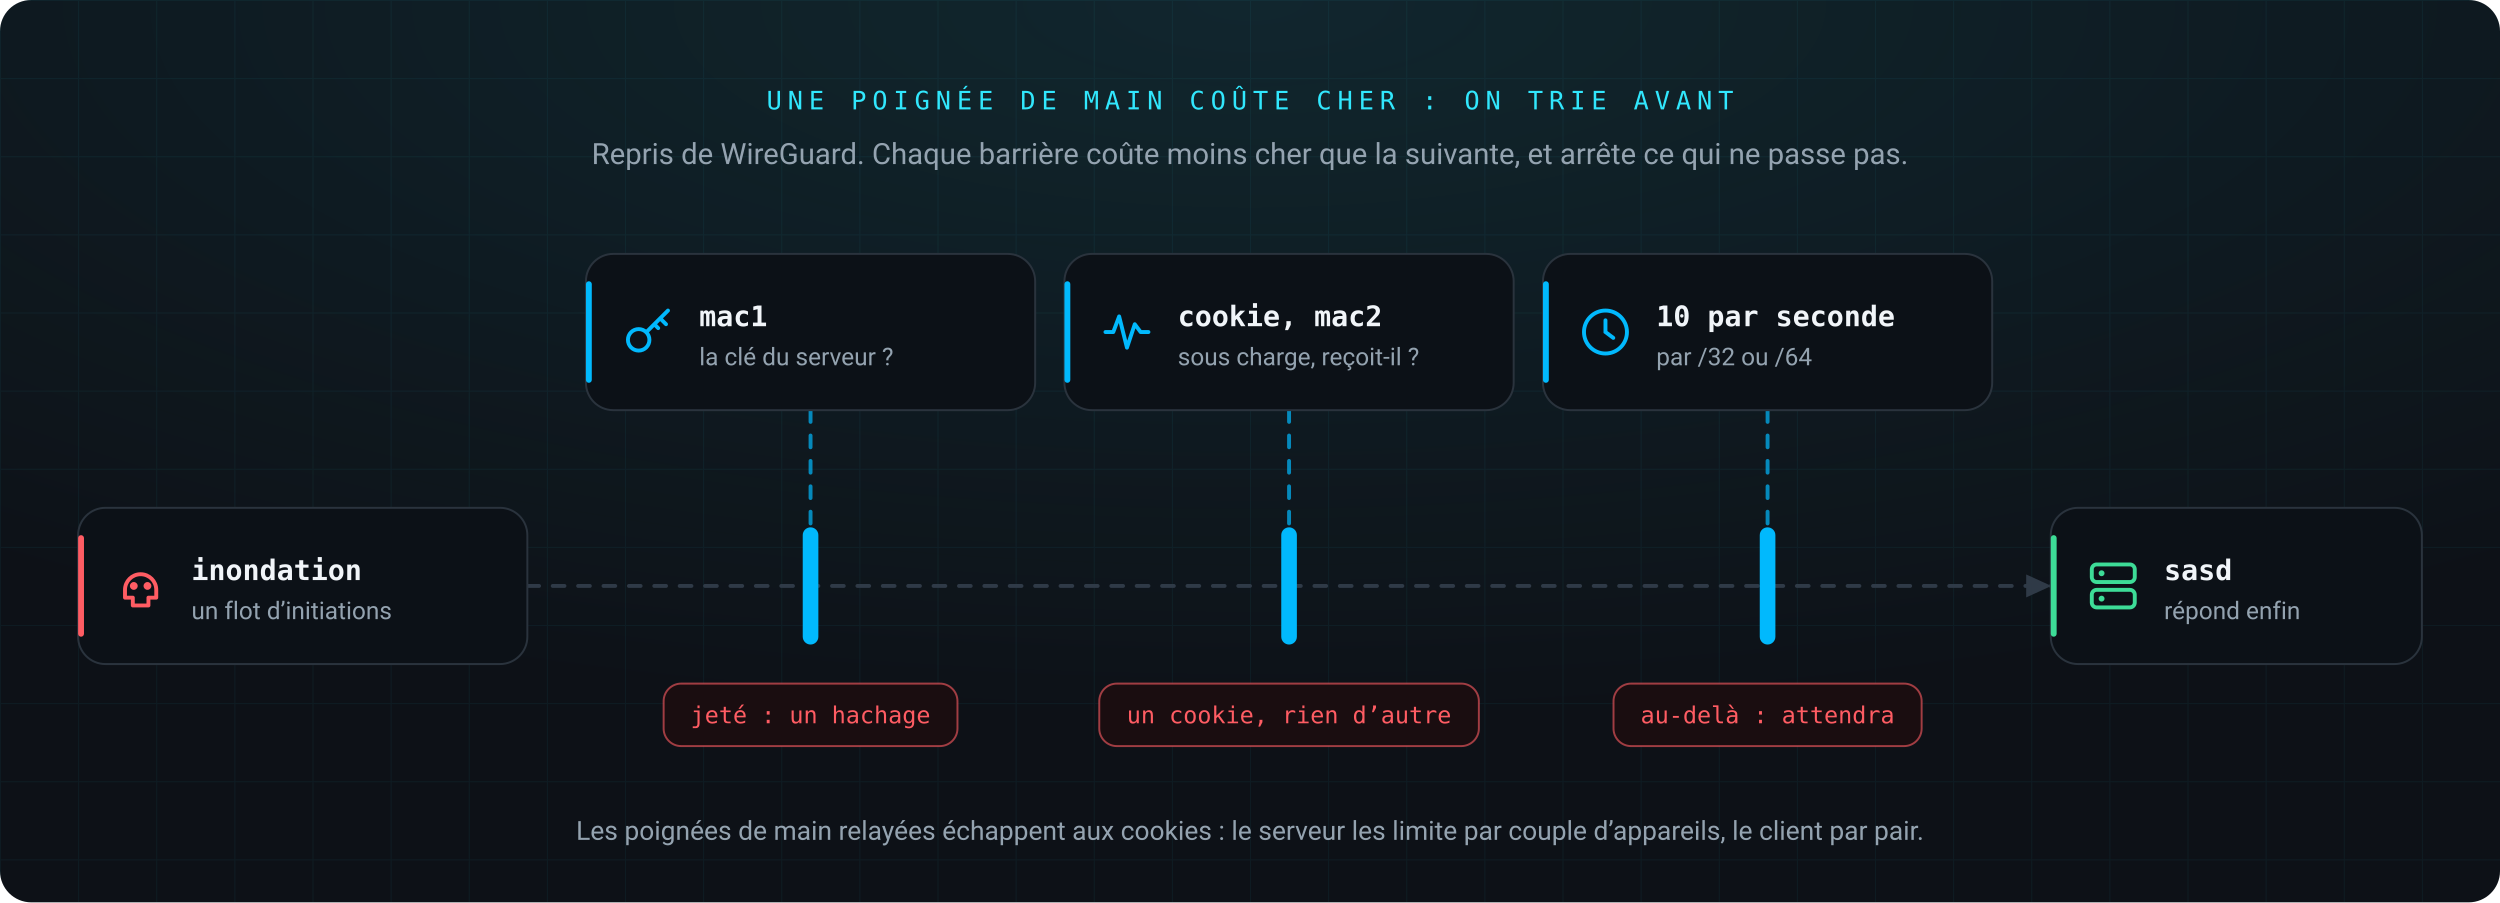
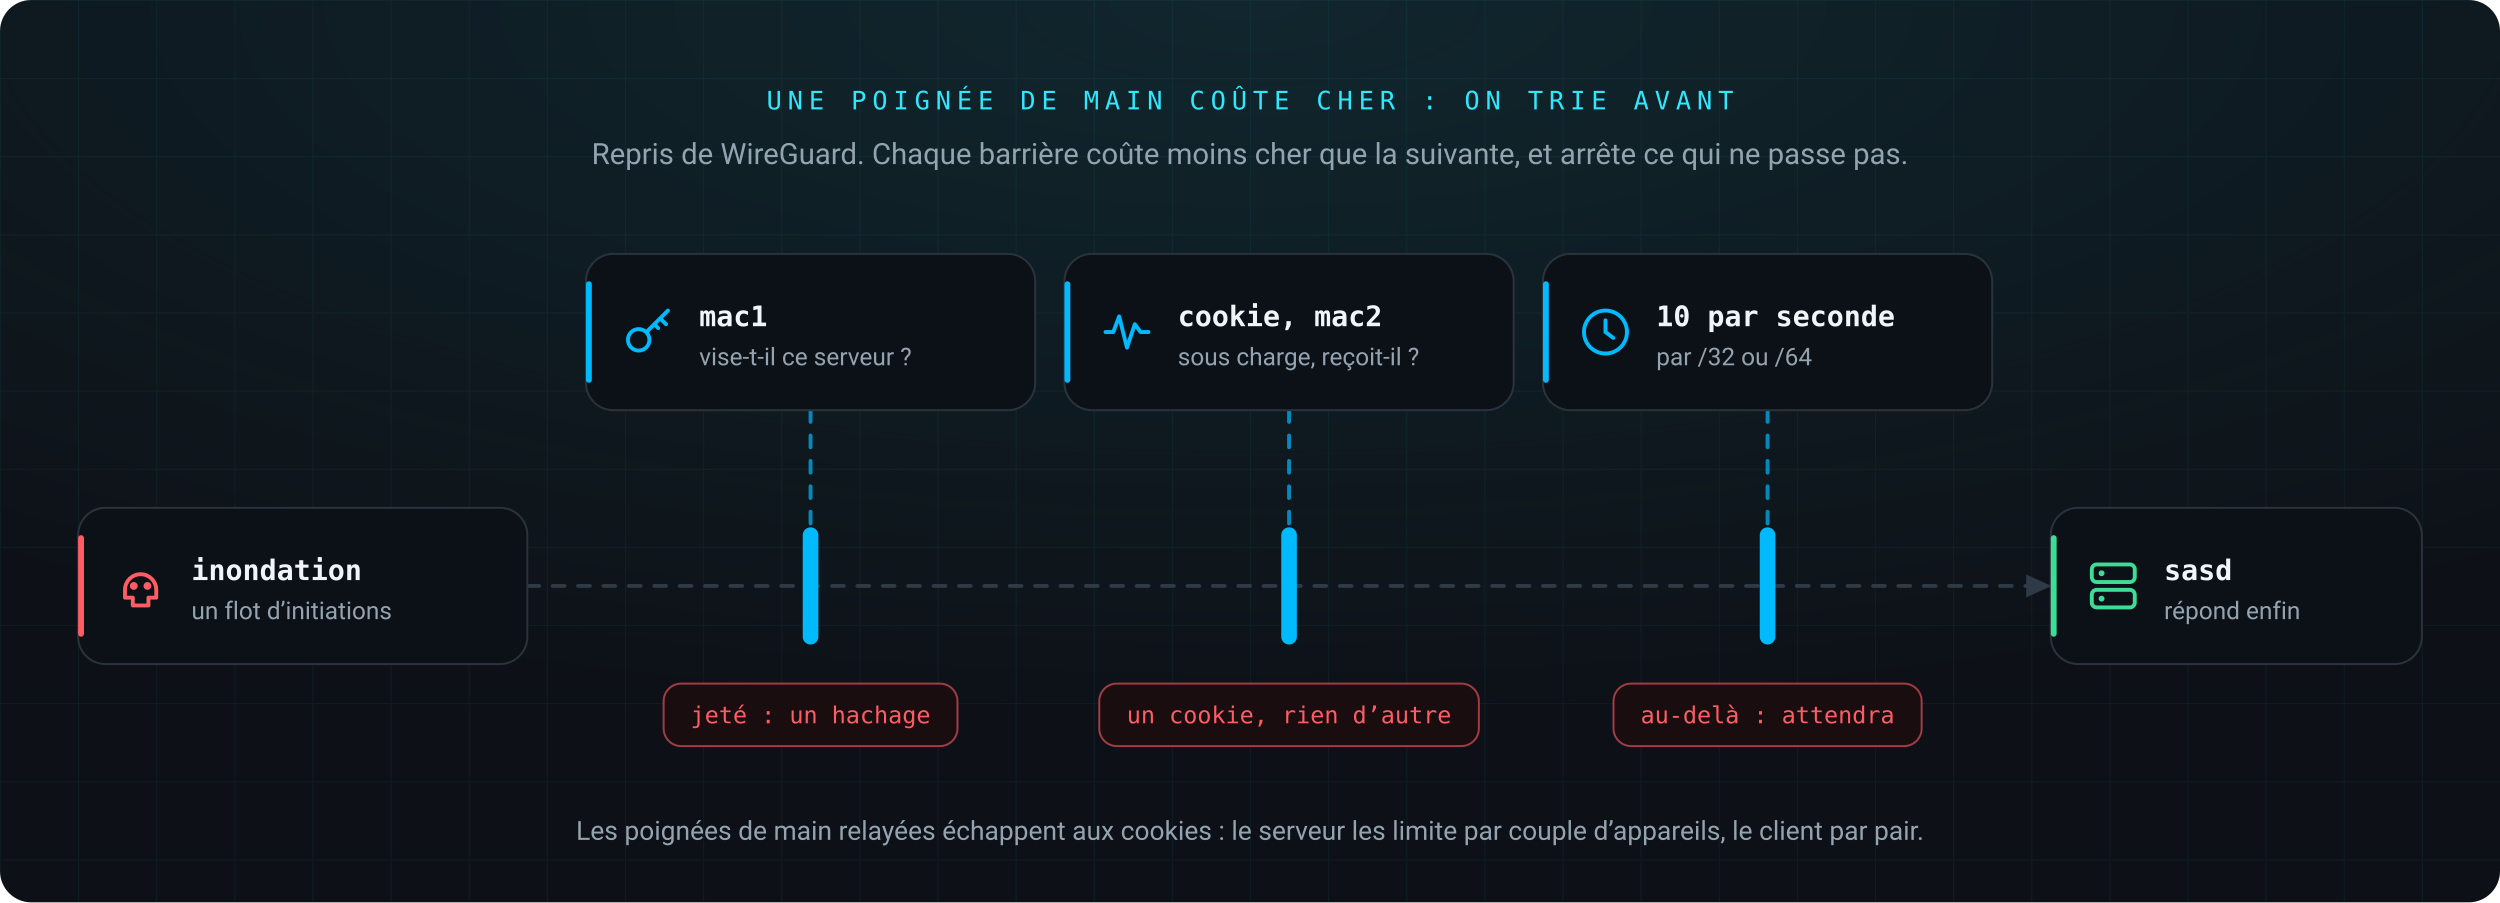
- <svg xmlns="http://www.w3.org/2000/svg" viewBox="0 0 1280 462" width="1280" height="462" role="img" aria-label="Trois barrières contre l'inondation, de la moins chère à la plus chère. Un flot d'initiations arrive. Première barrière, mac1 : sans la clé publique du serveur, le message est jeté pour le prix d'un hachage. Deuxième, sous charge : le serveur exige un mac2 calculé avec un cookie, qui prouve que l'expéditeur reçoit bien les paquets envoyés à son adresse ; sinon il ne répond qu'un cookie. Troisième : dix poignées de main par seconde au plus, par réseau /32 en IPv4 et /64 en IPv6. Ce qui passe arrive à sasd. Les poignées de main relayées sont limitées par couple d'appareils chez le serveur et par pair chez le client.">
+ <svg xmlns="http://www.w3.org/2000/svg" viewBox="0 0 1280 462" width="1280" height="462" role="img" aria-label="Trois barrières contre l'inondation, de la moins chère à la plus chère. Un flot d'initiations arrive. Première barrière, mac1 : ce qui ne vise pas ce serveur (scan à l'aveugle, paquet au hasard) est jeté pour le prix d'un hachage ; la clé du serveur n'est pas secrète, cette barrière n'arrête pas un attaquant décidé. Deuxième, sous charge : le serveur exige un mac2 calculé avec un cookie, qui prouve que l'expéditeur reçoit bien les paquets envoyés à son adresse ; sinon il ne répond qu'un cookie. Troisième : dix poignées de main par seconde au plus, par réseau /32 en IPv4 et /64 en IPv6. Ce qui passe arrive à sasd. Les poignées de main relayées sont limitées par couple d'appareils chez le serveur et par pair chez le client.">
  <defs>
    <filter id="halo" x="-50%" y="-50%" width="200%" height="200%">
      <feGaussianBlur stdDeviation="6" result="b" />
      <feMerge>
        <feMergeNode in="b" />
        <feMergeNode in="SourceGraphic" />
      </feMerge>
    </filter>
    <filter id="doux" x="-50%" y="-50%" width="200%" height="200%">
      <feGaussianBlur stdDeviation="3" result="b" />
      <feMerge>
        <feMergeNode in="b" />
        <feMergeNode in="SourceGraphic" />
      </feMerge>
    </filter>
    <filter id="flou" x="-50%" y="-50%" width="200%" height="200%">
      <feGaussianBlur stdDeviation="8" />
    </filter>
    <pattern id="grille" width="40" height="40" patternUnits="userSpaceOnUse">
      <path d="M40 0H0V40" fill="none" stroke="#31E7FD" stroke-opacity="0.05" />
    </pattern>
    <radialGradient id="lueur" cx="50%" cy="0%" r="80%">
      <stop offset="0" stop-color="#31E7FD" stop-opacity="0.10" />
      <stop offset="1" stop-color="#31E7FD" stop-opacity="0" />
    </radialGradient>
    <marker id="pCYAN" viewBox="0 0 10 10" refX="9" refY="5" markerWidth="7" markerHeight="7" orient="auto-start-reverse">
      <path d="M0 0.8 L9.2 5 L0 9.2 Z" fill="#31E7FD" />
    </marker>
    <marker id="pBLEU" viewBox="0 0 10 10" refX="9" refY="5" markerWidth="7" markerHeight="7" orient="auto-start-reverse">
      <path d="M0 0.8 L9.2 5 L0 9.2 Z" fill="#01B9FD" />
    </marker>
    <marker id="pVERT" viewBox="0 0 10 10" refX="9" refY="5" markerWidth="7" markerHeight="7" orient="auto-start-reverse">
      <path d="M0 0.8 L9.2 5 L0 9.2 Z" fill="#3DDC97" />
    </marker>
    <marker id="pROUGE" viewBox="0 0 10 10" refX="9" refY="5" markerWidth="7" markerHeight="7" orient="auto-start-reverse">
      <path d="M0 0.8 L9.2 5 L0 9.2 Z" fill="#FF5C63" />
    </marker>
    <marker id="pFIL" viewBox="0 0 10 10" refX="9" refY="5" markerWidth="7" markerHeight="7" orient="auto-start-reverse">
      <path d="M0 0.8 L9.2 5 L0 9.2 Z" fill="#2F3A47" />
    </marker>
    <marker id="pDISCRET" viewBox="0 0 10 10" refX="9" refY="5" markerWidth="7" markerHeight="7" orient="auto-start-reverse">
      <path d="M0 0.8 L9.2 5 L0 9.2 Z" fill="#5C6A7A" />
    </marker>
  </defs>
  <rect width="1280" height="462" rx="16" fill="#0D1117" />
  <rect width="1280" height="462" rx="16" fill="url(#grille)" />
  <rect width="1280" height="462" rx="16" fill="url(#lueur)" />
  <text x="640" y="56" font-family="ui-monospace,SFMono-Regular,Menlo,Consolas,monospace" font-size="13" font-weight="400" fill="#31E7FD" text-anchor="middle" letter-spacing="3">UNE POIGNÉE DE MAIN COÛTE CHER : ON TRIE AVANT</text>
  <text x="640" y="84" font-family="system-ui,-apple-system,Segoe UI,Roboto,Helvetica,Arial,sans-serif" font-size="15" font-weight="400" fill="#94A3B0" text-anchor="middle">Repris de WireGuard. Chaque barrière coûte moins cher que la suivante, et arrête ce qui ne passe pas.</text>
  <g opacity="1">
    <path d="M 270 300 H 1050" fill="none" stroke="#2F3A47" stroke-width="2" stroke-linecap="round" stroke-dasharray="6 7" marker-end="url(#pFIL)">
      <animate attributeName="stroke-dashoffset" from="26" to="0" dur="1.2s" repeatCount="indefinite" />
    </path>
  </g>
  <g opacity="0.7">
    <path d="M 415 210 V 270" fill="none" stroke="#01B9FD" stroke-width="2" stroke-linecap="round" stroke-dasharray="6 7">
      <animate attributeName="stroke-dashoffset" from="26" to="0" dur="1.2s" repeatCount="indefinite" />
    </path>
  </g>
  <g opacity="0.7">
    <path d="M 660 210 V 270" fill="none" stroke="#01B9FD" stroke-width="2" stroke-linecap="round" stroke-dasharray="6 7">
      <animate attributeName="stroke-dashoffset" from="26" to="0" dur="1.2s" repeatCount="indefinite" />
    </path>
  </g>
  <g opacity="0.7">
    <path d="M 905 210 V 270" fill="none" stroke="#01B9FD" stroke-width="2" stroke-linecap="round" stroke-dasharray="6 7">
      <animate attributeName="stroke-dashoffset" from="26" to="0" dur="1.2s" repeatCount="indefinite" />
    </path>
  </g>
  <rect x="411" y="270" width="8" height="60" rx="4" fill="#01B9FD" />
  <rect x="656" y="270" width="8" height="60" rx="4" fill="#01B9FD" />
  <rect x="901" y="270" width="8" height="60" rx="4" fill="#01B9FD" />
  <g>
    <rect x="40" y="260" width="230" height="80" rx="14" fill="#0C1117" stroke="#2A333D" />
    <rect x="40" y="274" width="3" height="52" rx="1.5" fill="#FF5C63" />
    <g transform="translate(58,286)">
      <path d="M6 16 A8 8 0 1 1 22 16 V20 H18 V24 H10 V20 H6 Z" fill="none" stroke="#FF5C63" stroke-width="2" stroke-linejoin="round" />
      <circle cx="10.5" cy="14" r="2" fill="#FF5C63" />
      <circle cx="17.5" cy="14" r="2" fill="#FF5C63" />
    </g>
    <text x="98" y="297" font-family="ui-monospace,SFMono-Regular,Menlo,Consolas,monospace" font-size="14.5" font-weight="700" fill="#F1F5F9" text-anchor="start">inondation</text>
    <text x="98" y="317" font-family="system-ui,-apple-system,Segoe UI,Roboto,Helvetica,Arial,sans-serif" font-size="12.5" font-weight="400" fill="#94A3B0" text-anchor="start">un flot d’initiations</text>
  </g>
  <g>
    <rect x="1050" y="260" width="190" height="80" rx="14" fill="#0C1117" stroke="#2A333D" />
    <rect x="1050" y="274" width="3" height="52" rx="1.5" fill="#3DDC97" />
    <g transform="translate(1068,286)">
      <rect x="3" y="3" width="22" height="9" rx="2.5" fill="none" stroke="#3DDC97" stroke-width="2" />
      <rect x="3" y="16" width="22" height="9" rx="2.5" fill="none" stroke="#3DDC97" stroke-width="2" />
      <path d="M8 7.5h.01M8 20.5h.01" stroke="#3DDC97" stroke-width="3" stroke-linecap="round" />
    </g>
    <text x="1108" y="297" font-family="ui-monospace,SFMono-Regular,Menlo,Consolas,monospace" font-size="14.5" font-weight="700" fill="#F1F5F9" text-anchor="start">sasd</text>
    <text x="1108" y="317" font-family="system-ui,-apple-system,Segoe UI,Roboto,Helvetica,Arial,sans-serif" font-size="12.5" font-weight="400" fill="#94A3B0" text-anchor="start">répond enfin</text>
  </g>
  <g>
    <rect x="300" y="130" width="230" height="80" rx="14" fill="#0C1117" stroke="#2A333D" />
    <rect x="300" y="144" width="3" height="52" rx="1.5" fill="#01B9FD" />
    <g transform="translate(318,156)">
      <circle cx="9" cy="18" r="5.5" fill="none" stroke="#01B9FD" stroke-width="2" />
      <path d="M13 14 L24 3 M20 7 L23 10 M17 10 L19 12" fill="none" stroke="#01B9FD" stroke-width="2" stroke-linecap="round" />
    </g>
    <text x="358" y="167" font-family="ui-monospace,SFMono-Regular,Menlo,Consolas,monospace" font-size="14.5" font-weight="700" fill="#F1F5F9" text-anchor="start">mac1</text>
-     <text x="358" y="187" font-family="system-ui,-apple-system,Segoe UI,Roboto,Helvetica,Arial,sans-serif" font-size="12.5" font-weight="400" fill="#94A3B0" text-anchor="start">la clé du serveur ?</text>
+     <text x="358" y="187" font-family="system-ui,-apple-system,Segoe UI,Roboto,Helvetica,Arial,sans-serif" font-size="12.5" font-weight="400" fill="#94A3B0" text-anchor="start">vise-t-il ce serveur ?</text>
  </g>
  <g>
    <rect x="545" y="130" width="230" height="80" rx="14" fill="#0C1117" stroke="#2A333D" />
    <rect x="545" y="144" width="3" height="52" rx="1.5" fill="#01B9FD" />
    <g transform="translate(563,156)">
      <path d="M3 14 H7 L10 6 L14 22 L18 10 L21 14 H25" fill="none" stroke="#01B9FD" stroke-width="2" stroke-linecap="round" stroke-linejoin="round" />
    </g>
    <text x="603" y="167" font-family="ui-monospace,SFMono-Regular,Menlo,Consolas,monospace" font-size="14.5" font-weight="700" fill="#F1F5F9" text-anchor="start">cookie, mac2</text>
    <text x="603" y="187" font-family="system-ui,-apple-system,Segoe UI,Roboto,Helvetica,Arial,sans-serif" font-size="12.5" font-weight="400" fill="#94A3B0" text-anchor="start">sous charge, reçoit-il ?</text>
  </g>
  <g>
    <rect x="790" y="130" width="230" height="80" rx="14" fill="#0C1117" stroke="#2A333D" />
    <rect x="790" y="144" width="3" height="52" rx="1.5" fill="#01B9FD" />
    <g transform="translate(808,156)">
      <circle cx="14" cy="14" r="11" fill="none" stroke="#01B9FD" stroke-width="2" />
      <path d="M14 8 V14 L18 17" fill="none" stroke="#01B9FD" stroke-width="2" stroke-linecap="round" />
    </g>
    <text x="848" y="167" font-family="ui-monospace,SFMono-Regular,Menlo,Consolas,monospace" font-size="14.5" font-weight="700" fill="#F1F5F9" text-anchor="start">10 par seconde</text>
    <text x="848" y="187" font-family="system-ui,-apple-system,Segoe UI,Roboto,Helvetica,Arial,sans-serif" font-size="12.5" font-weight="400" fill="#94A3B0" text-anchor="start">par /32 ou /64</text>
  </g>
  <g opacity="0">
    <animate attributeName="opacity" dur="12s" repeatCount="indefinite" keyTimes="0;0.005;0.02;0.137;0.152;1" values="0;0;1;1;0;0" />
    <g filter="url(#halo)">
      <circle r="10" fill="#FF5C63" opacity="0.22" />
      <circle r="5" fill="#FF5C63" />
      <animateMotion dur="12s" repeatCount="indefinite" path="M 286 300 H 399" calcMode="linear" keyTimes="0;0.02;0.097;0.137;1" keyPoints="0;0;1;1;1" />
    </g>
  </g>
  <g opacity="0">
    <animate attributeName="opacity" dur="12s" repeatCount="indefinite" keyTimes="0;0.085;0.1;0.217;0.232;1" values="0;0;1;1;0;0" />
    <g filter="url(#halo)">
      <circle r="10" fill="#FF5C63" opacity="0.22" />
      <circle r="5" fill="#FF5C63" />
      <animateMotion dur="12s" repeatCount="indefinite" path="M 286 300 H 399" calcMode="linear" keyTimes="0;0.1;0.177;0.217;1" keyPoints="0;0;1;1;1" />
    </g>
  </g>
  <g opacity="0">
    <animate attributeName="opacity" dur="12s" repeatCount="indefinite" keyTimes="0;0.165;0.18;0.297;0.312;1" values="0;0;1;1;0;0" />
    <g filter="url(#halo)">
      <circle r="10" fill="#FF5C63" opacity="0.22" />
      <circle r="5" fill="#FF5C63" />
      <animateMotion dur="12s" repeatCount="indefinite" path="M 286 300 H 399" calcMode="linear" keyTimes="0;0.18;0.257;0.297;1" keyPoints="0;0;1;1;1" />
    </g>
  </g>
  <g opacity="0">
    <animate attributeName="opacity" dur="12s" repeatCount="indefinite" keyTimes="0;0.245;0.26;0.41;0.425;1" values="0;0;1;1;0;0" />
    <g filter="url(#halo)">
      <circle r="10" fill="#FF5C63" opacity="0.22" />
      <circle r="5" fill="#FF5C63" />
      <animateMotion dur="12s" repeatCount="indefinite" path="M 286 300 H 644" calcMode="linear" keyTimes="0;0.26;0.37;0.41;1" keyPoints="0;0;1;1;1" />
    </g>
  </g>
  <g opacity="0">
    <animate attributeName="opacity" dur="12s" repeatCount="indefinite" keyTimes="0;0.325;0.34;0.457;0.472;1" values="0;0;1;1;0;0" />
    <g filter="url(#halo)">
      <circle r="10" fill="#FF5C63" opacity="0.22" />
      <circle r="5" fill="#FF5C63" />
      <animateMotion dur="12s" repeatCount="indefinite" path="M 286 300 H 399" calcMode="linear" keyTimes="0;0.34;0.417;0.457;1" keyPoints="0;0;1;1;1" />
    </g>
  </g>
  <g opacity="0">
    <animate attributeName="opacity" dur="12s" repeatCount="indefinite" keyTimes="0;0.405;0.42;0.57;0.585;1" values="0;0;1;1;0;0" />
    <g filter="url(#halo)">
      <circle r="10" fill="#FF5C63" opacity="0.22" />
      <circle r="5" fill="#FF5C63" />
      <animateMotion dur="12s" repeatCount="indefinite" path="M 286 300 H 644" calcMode="linear" keyTimes="0;0.42;0.53;0.57;1" keyPoints="0;0;1;1;1" />
    </g>
  </g>
  <g opacity="0">
    <animate attributeName="opacity" dur="12s" repeatCount="indefinite" keyTimes="0;0.485;0.5;0.683;0.698;1" values="0;0;1;1;0;0" />
    <g filter="url(#halo)">
      <circle r="10" fill="#FF5C63" opacity="0.22" />
      <circle r="5" fill="#FF5C63" />
      <animateMotion dur="12s" repeatCount="indefinite" path="M 286 300 H 889" calcMode="linear" keyTimes="0;0.5;0.643;0.683;1" keyPoints="0;0;1;1;1" />
    </g>
  </g>
  <g opacity="0">
    <animate attributeName="opacity" dur="12s" repeatCount="indefinite" keyTimes="0;0.565;0.58;0.697;0.712;1" values="0;0;1;1;0;0" />
    <g filter="url(#halo)">
      <circle r="10" fill="#FF5C63" opacity="0.22" />
      <circle r="5" fill="#FF5C63" />
      <animateMotion dur="12s" repeatCount="indefinite" path="M 286 300 H 399" calcMode="linear" keyTimes="0;0.58;0.657;0.697;1" keyPoints="0;0;1;1;1" />
    </g>
  </g>
  <g opacity="0">
    <animate attributeName="opacity" dur="12s" repeatCount="indefinite" keyTimes="0;0.645;0.66;0.864;0.879;1" values="0;0;1;1;0;0" />
    <g filter="url(#halo)">
      <circle r="10" fill="#3DDC97" opacity="0.22" />
      <circle r="5" fill="#3DDC97" />
      <animateMotion dur="12s" repeatCount="indefinite" path="M 286 300 H 1050" calcMode="linear" keyTimes="0;0.66;0.824;0.864;1" keyPoints="0;0;1;1;1" />
    </g>
  </g>
  <rect x="339.78" y="350" width="150.44" height="32" rx="9" fill="#1A0D10" stroke="#FF5C63" stroke-opacity="0.6" />
  <text x="415" y="370.32" font-family="ui-monospace,SFMono-Regular,Menlo,Consolas,monospace" font-size="12" font-weight="400" fill="#FF5C63" text-anchor="middle">jeté : un hachage</text>
  <rect x="562.82" y="350" width="194.36" height="32" rx="9" fill="#1A0D10" stroke="#FF5C63" stroke-opacity="0.6" />
  <text x="660" y="370.32" font-family="ui-monospace,SFMono-Regular,Menlo,Consolas,monospace" font-size="12" font-weight="400" fill="#FF5C63" text-anchor="middle">un cookie, rien d’autre</text>
  <rect x="826.12" y="350" width="157.76" height="32" rx="9" fill="#1A0D10" stroke="#FF5C63" stroke-opacity="0.6" />
  <text x="905" y="370.32" font-family="ui-monospace,SFMono-Regular,Menlo,Consolas,monospace" font-size="12" font-weight="400" fill="#FF5C63" text-anchor="middle">au-delà : attendra</text>
  <text x="640" y="430" font-family="system-ui,-apple-system,Segoe UI,Roboto,Helvetica,Arial,sans-serif" font-size="13.5" font-weight="400" fill="#94A3B0" text-anchor="middle">Les poignées de main relayées échappent aux cookies : le serveur les limite par couple d’appareils, le client par pair.</text>
</svg>
